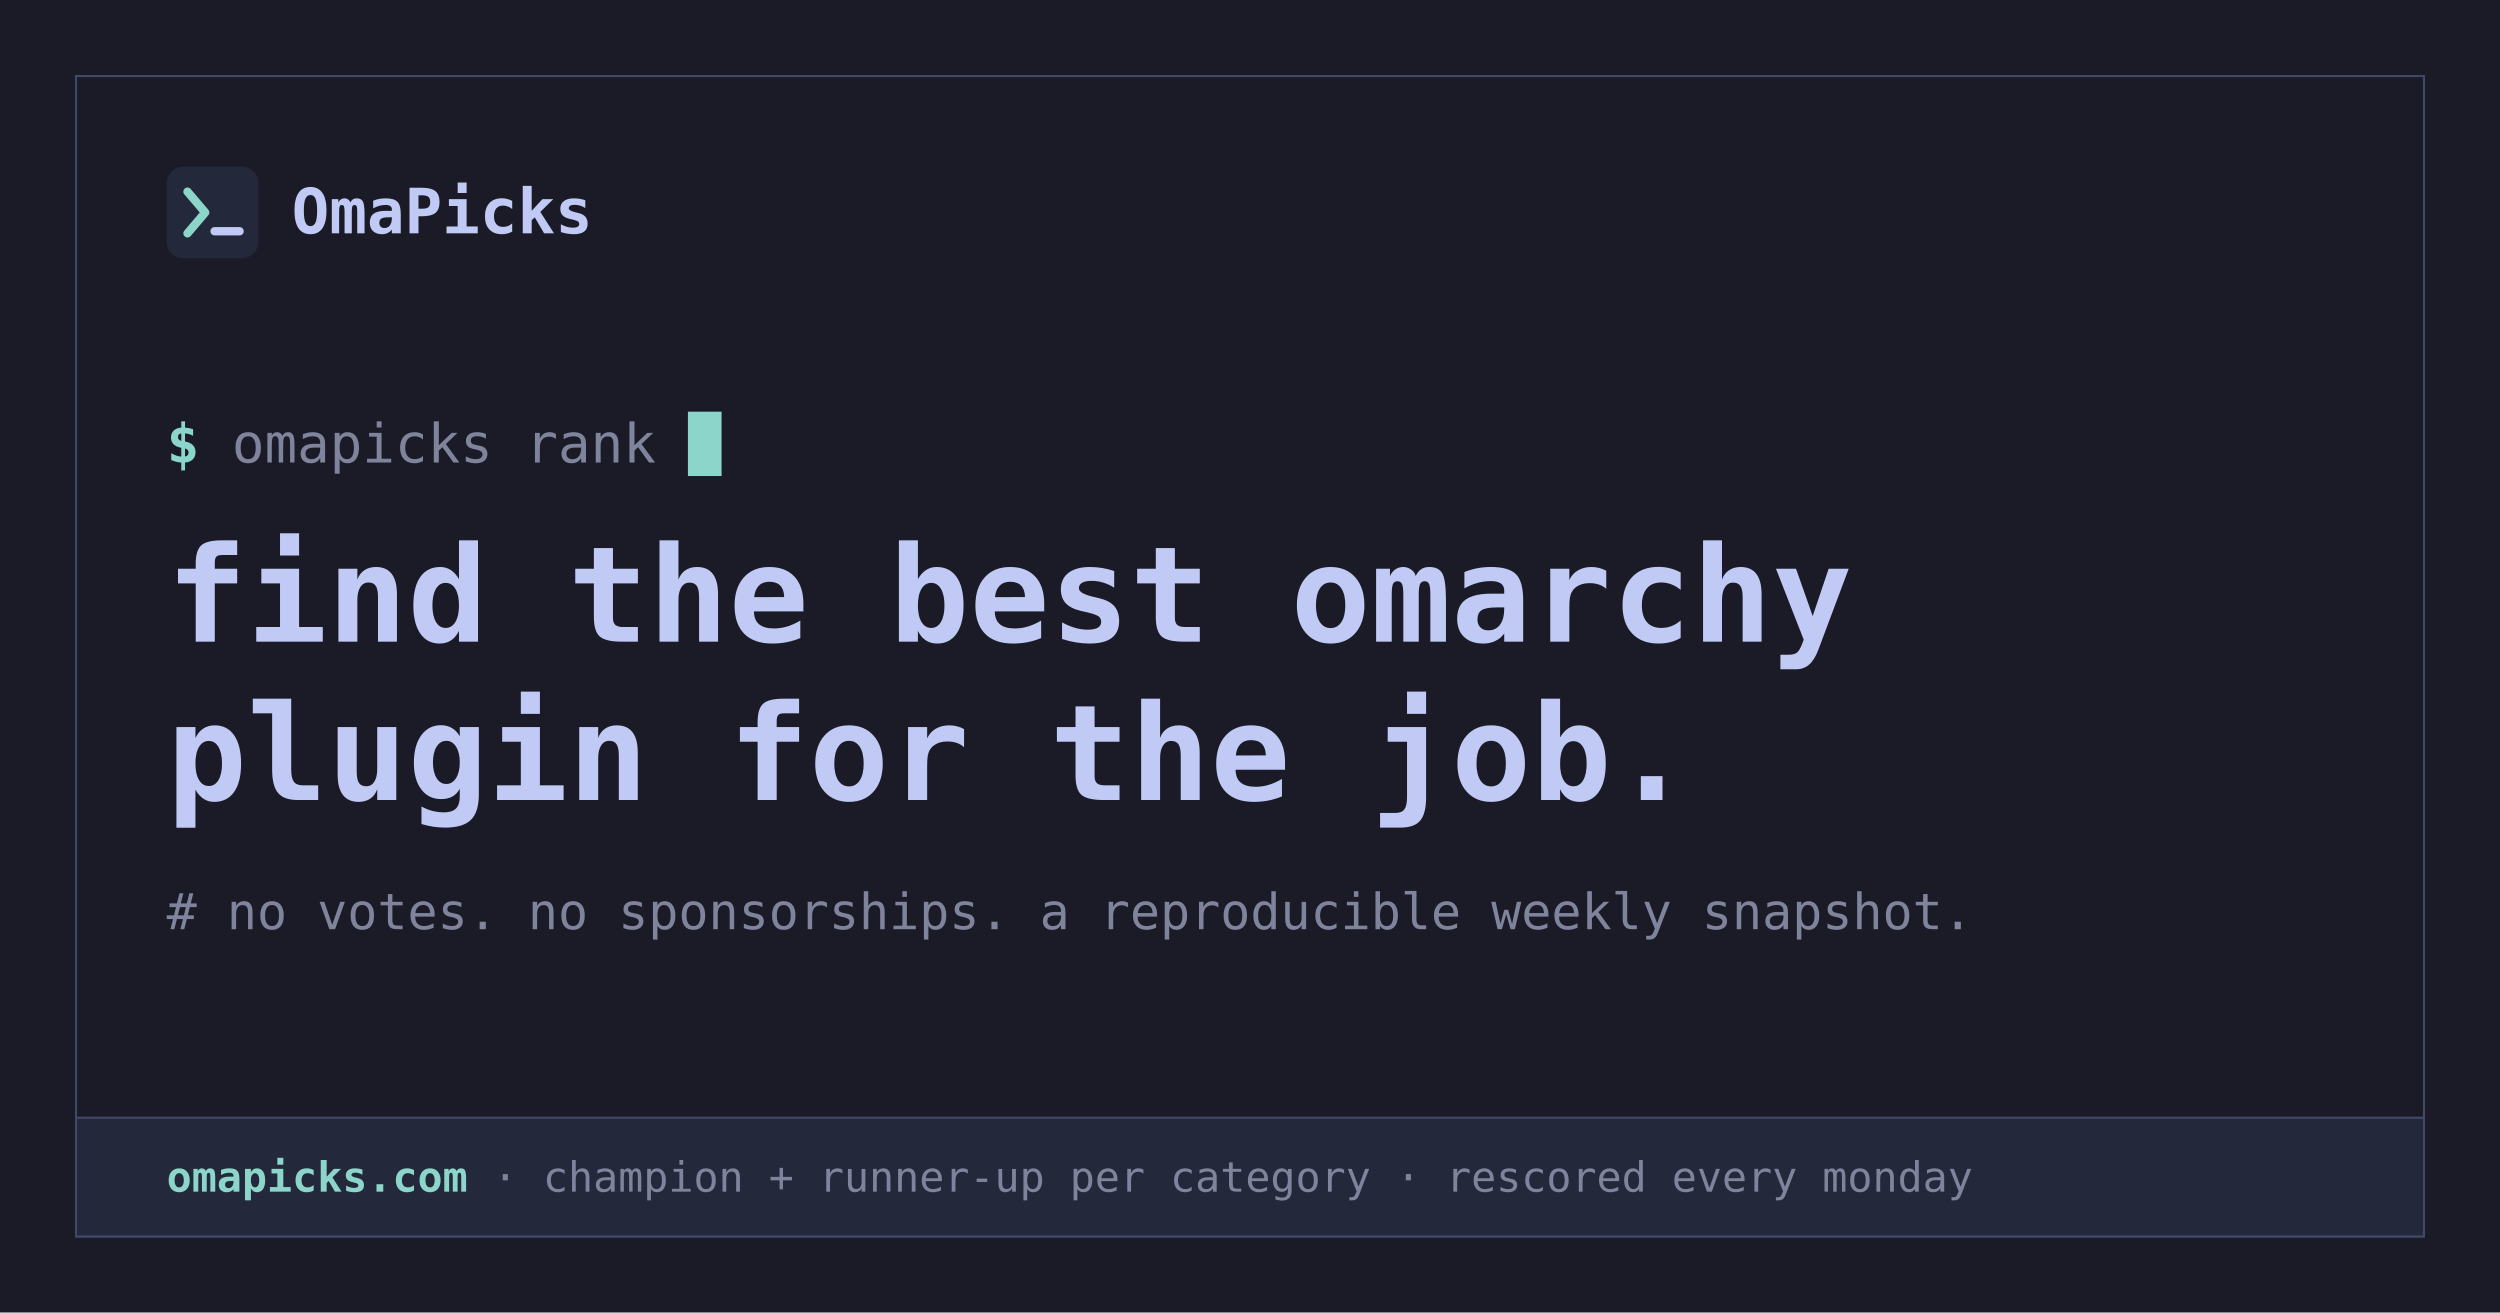
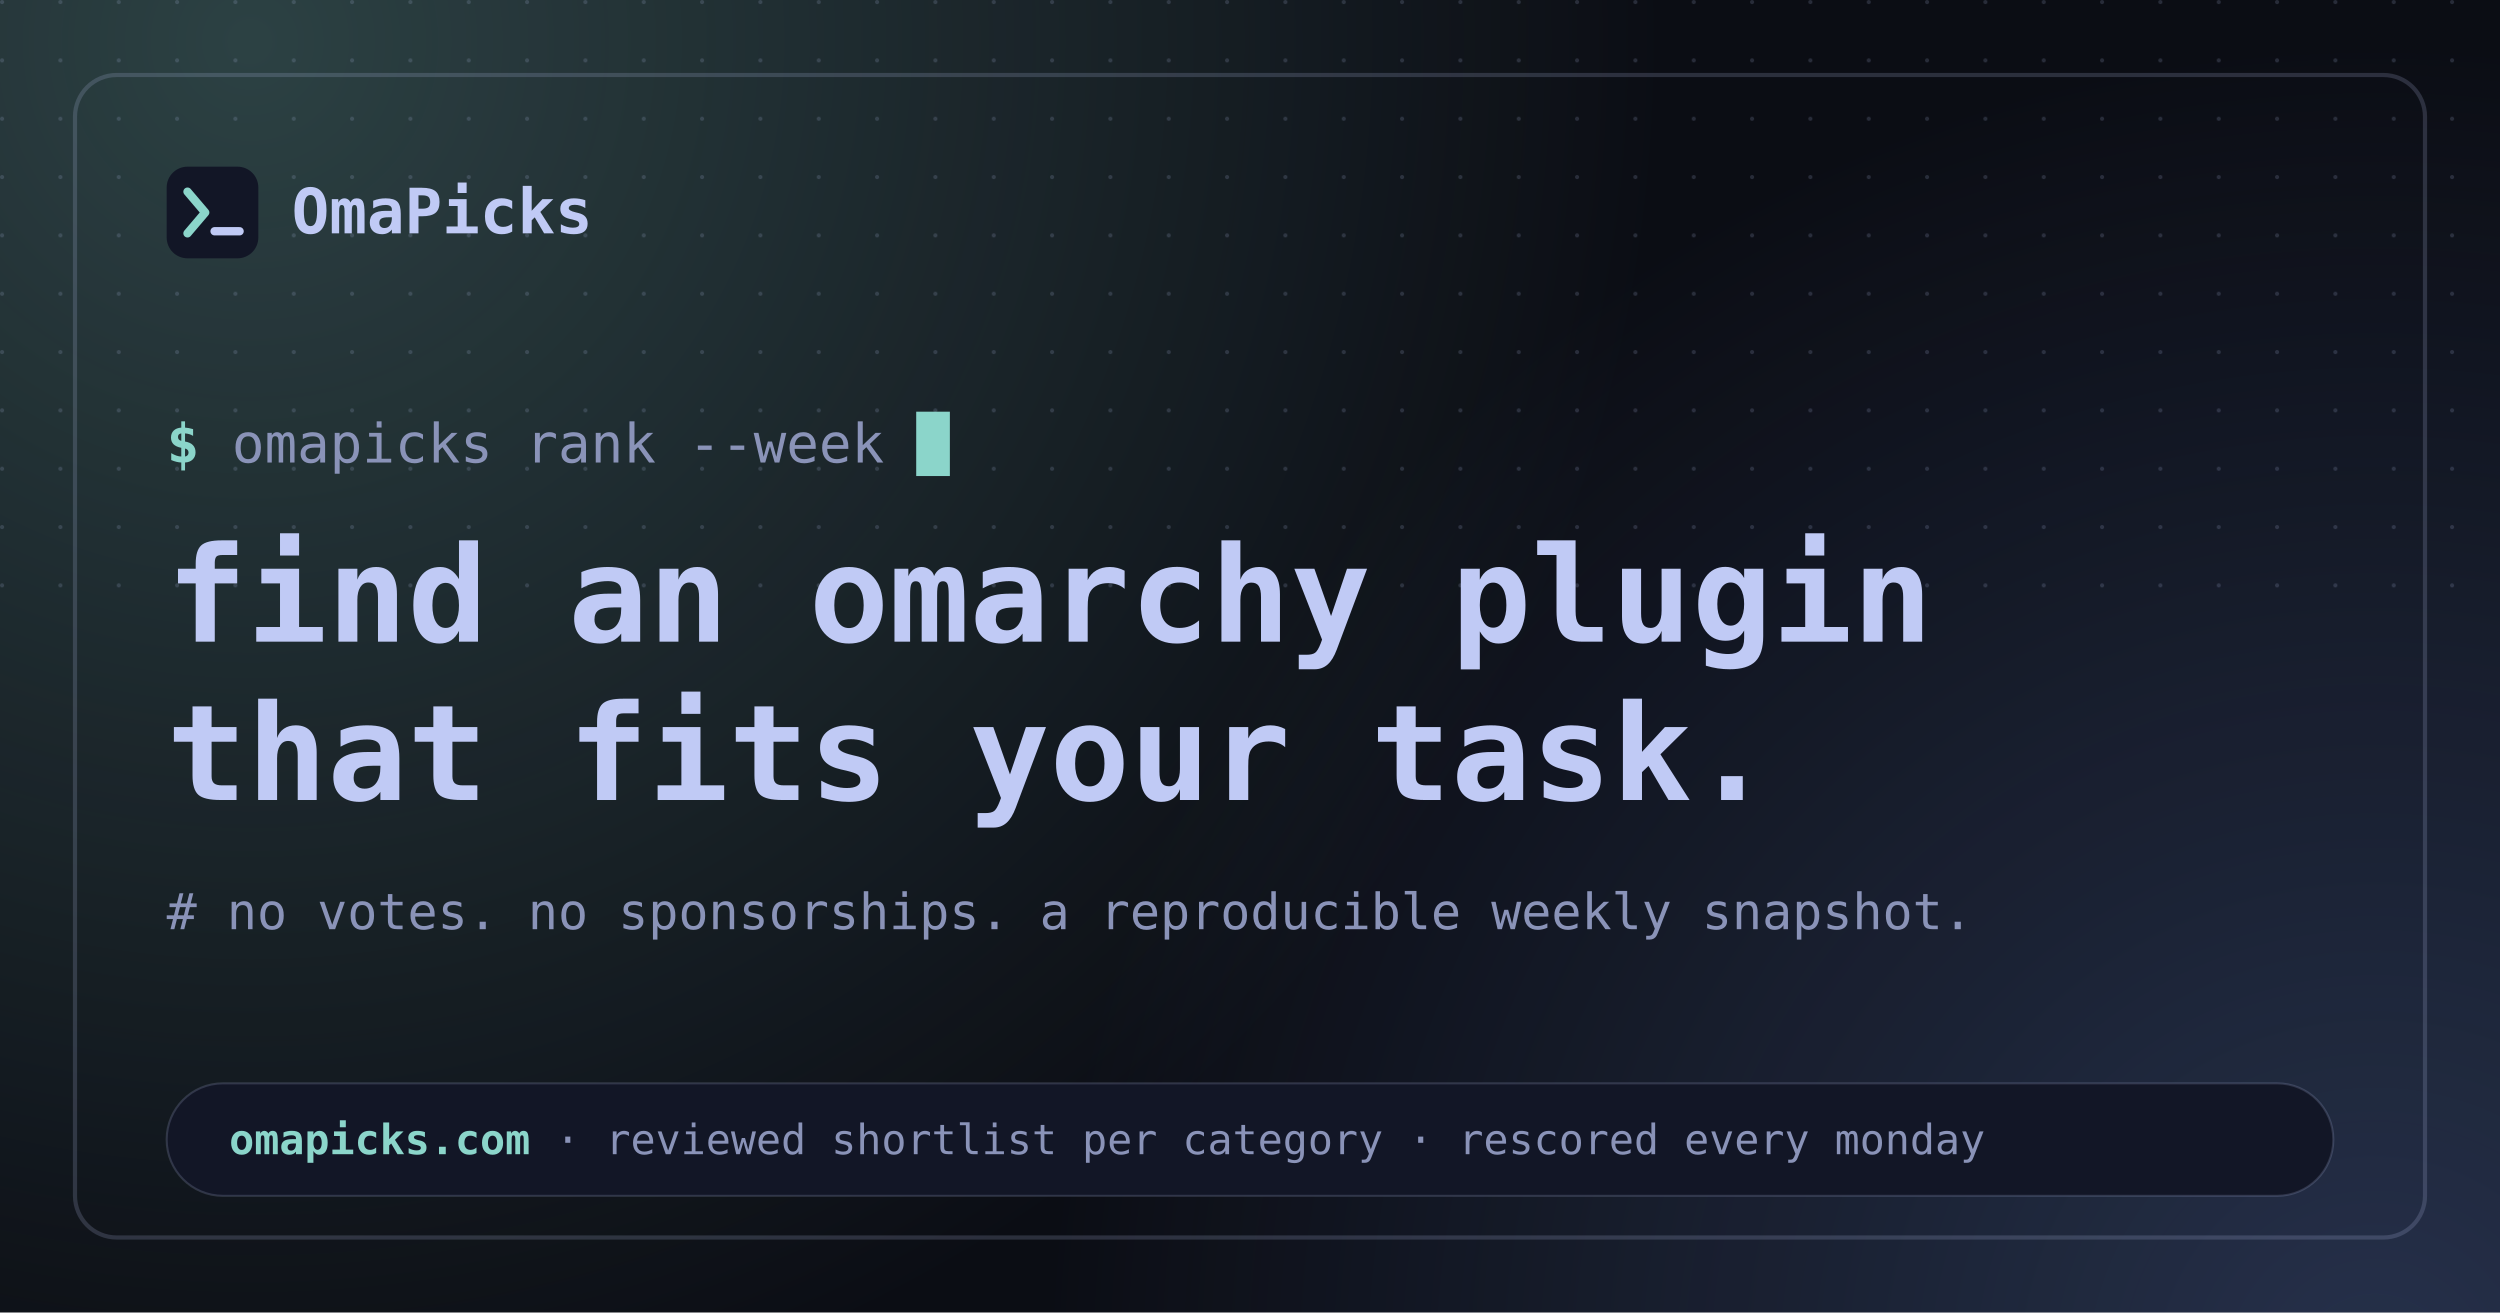
- <svg xmlns="http://www.w3.org/2000/svg" width="1200" height="630" viewBox="0 0 1200 630" role="img" aria-label="OmaPicks: find the best Omarchy plugin for the job. No votes, no sponsorships, a reproducible weekly snapshot.">
+ <svg xmlns="http://www.w3.org/2000/svg" width="1200" height="630" viewBox="0 0 1200 630" role="img" aria-label="OmaPicks: find an Omarchy plugin that fits your task. No votes, no sponsorships, a reproducible weekly snapshot.">
  <style>
-     text { font-family: "CaskaydiaMono NF", "Cascadia Mono", "JetBrains Mono", "DejaVu Sans Mono", monospace; }
+     text { font-family: "CaskaydiaMono NF", "Cascadia Mono", "JetBrainsMono Nerd Font", "JetBrains Mono", "DejaVu Sans Mono", monospace; }
  </style>
-   <rect width="1200" height="630" fill="#1a1b26" />
-   <rect x="36.5" y="36.5" width="1127" height="557" fill="none" stroke="#414868" />
-   <rect x="80" y="80" width="44" height="44" rx="8" fill="#24283b" />
+   <defs>
+     <radialGradient id="glow-a" gradientUnits="userSpaceOnUse" cx="120" cy="20" r="680">
+       <stop offset="0" stop-color="#8bd5ca" stop-opacity="0.26" />
+       <stop offset="1" stop-color="#8bd5ca" stop-opacity="0" />
+     </radialGradient>
+     <radialGradient id="glow-b" gradientUnits="userSpaceOnUse" cx="1140" cy="660" r="640">
+       <stop offset="0" stop-color="#7aa2f7" stop-opacity="0.24" />
+       <stop offset="1" stop-color="#7aa2f7" stop-opacity="0" />
+     </radialGradient>
+     <pattern id="dots" width="28" height="28" patternUnits="userSpaceOnUse">
+       <circle cx="1" cy="1" r="1" fill="#c0caf5" fill-opacity="0.16" />
+     </pattern>
+   </defs>
+   <rect width="1200" height="630" fill="#0b0d14" />
+   <rect width="1200" height="630" fill="url(#glow-a)" />
+   <rect width="1200" height="630" fill="url(#glow-b)" />
+   <rect width="1200" height="300" fill="url(#dots)" />
+   <rect x="36" y="36" width="1128" height="558" rx="20" fill="none" stroke="#c0caf5" stroke-opacity="0.18" stroke-width="2" />
+   <rect x="80" y="80" width="44" height="44" rx="10" fill="#121626" />
  <path d="m90 92 8.5 10-8.5 10" fill="none" stroke="#8bd5ca" stroke-linecap="round" stroke-linejoin="round" stroke-width="4" />
  <path d="M103 111h12" fill="none" stroke="#c0caf5" stroke-linecap="round" stroke-width="4" />
  <text x="140" y="112" font-size="30" font-weight="700" fill="#c0caf5">OmaPicks</text>
-   <text x="80" y="222" font-size="26" fill="#7f849c">
-     <tspan fill="#8bd5ca" font-weight="800">$</tspan> omapicks rank <tspan fill="#8bd5ca">█</tspan>
+   <text x="80" y="222" font-size="26" fill="#8a93b8">
+     <tspan fill="#8bd5ca" font-weight="800">$</tspan> omapicks rank --week <tspan fill="#8bd5ca">█</tspan>
  </text>
-   <text x="80" y="308" font-size="64" font-weight="700" fill="#c0caf5">find the best omarchy</text>
-   <text x="80" y="384" font-size="64" font-weight="700" fill="#c0caf5">plugin for the job.</text>
-   <text x="80" y="446" font-size="24" fill="#7f849c"># no votes. no sponsorships. a reproducible weekly snapshot.</text>
-   <rect x="36.5" y="536.5" width="1127" height="57" fill="#24283b" stroke="#414868" />
-   <text x="80" y="572" font-size="20" fill="#7f849c">
-     <tspan fill="#8bd5ca" font-weight="700">omapicks.com</tspan>  ·  champion + runner-up per category  ·  rescored every monday</text>
+   <text x="80" y="308" font-size="64" font-weight="700" fill="#c0caf5">find an omarchy plugin</text>
+   <text x="80" y="384" font-size="64" font-weight="700" fill="#c0caf5">that fits your task.</text>
+   <text x="80" y="446" font-size="24" fill="#8a93b8"># no votes. no sponsorships. a reproducible weekly snapshot.</text>
+   <rect x="80" y="520" width="1040" height="54" rx="27" fill="#121626" stroke="#c0caf5" stroke-opacity="0.18" />
+   <text x="110" y="554" font-size="20" fill="#8a93b8">
+     <tspan fill="#8bd5ca" font-weight="700">omapicks.com</tspan>  ·  reviewed shortlist per category  ·  rescored every monday</text>
</svg>
